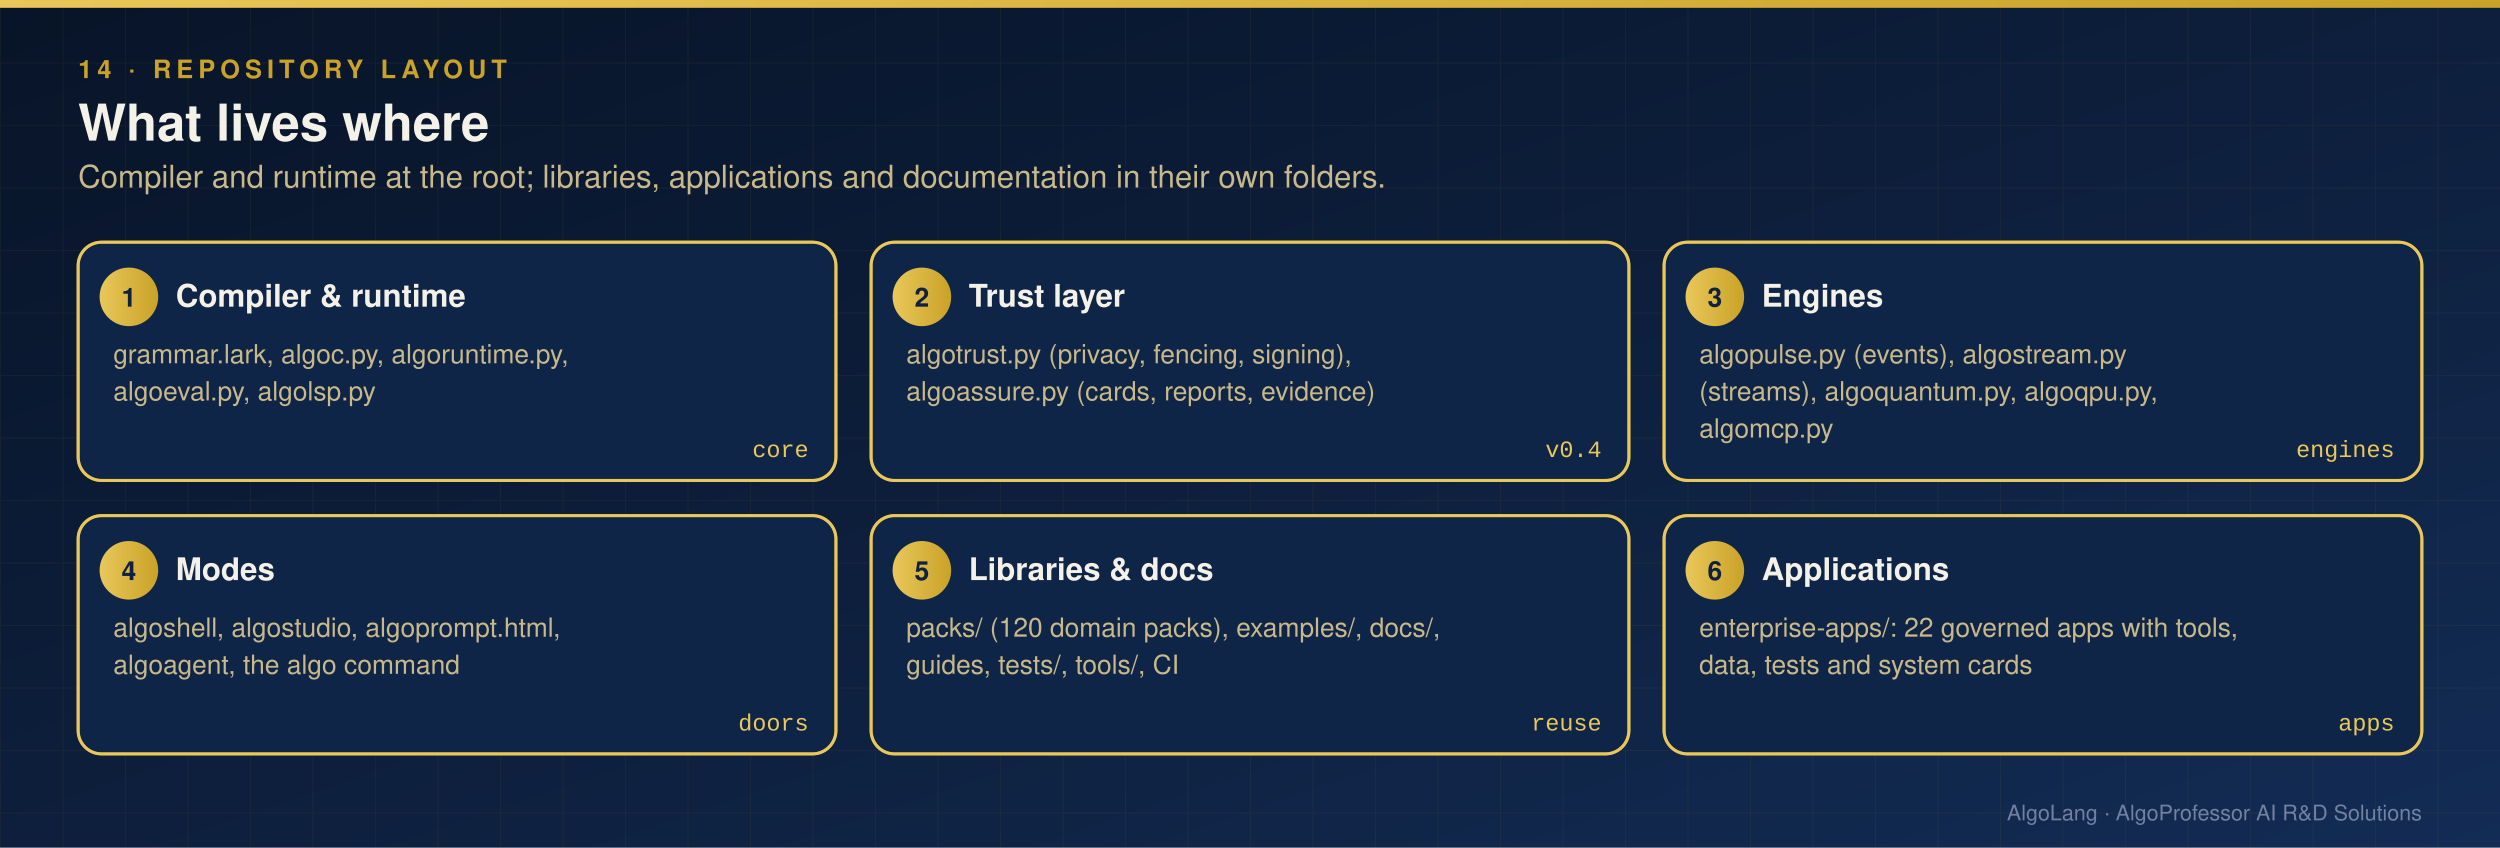
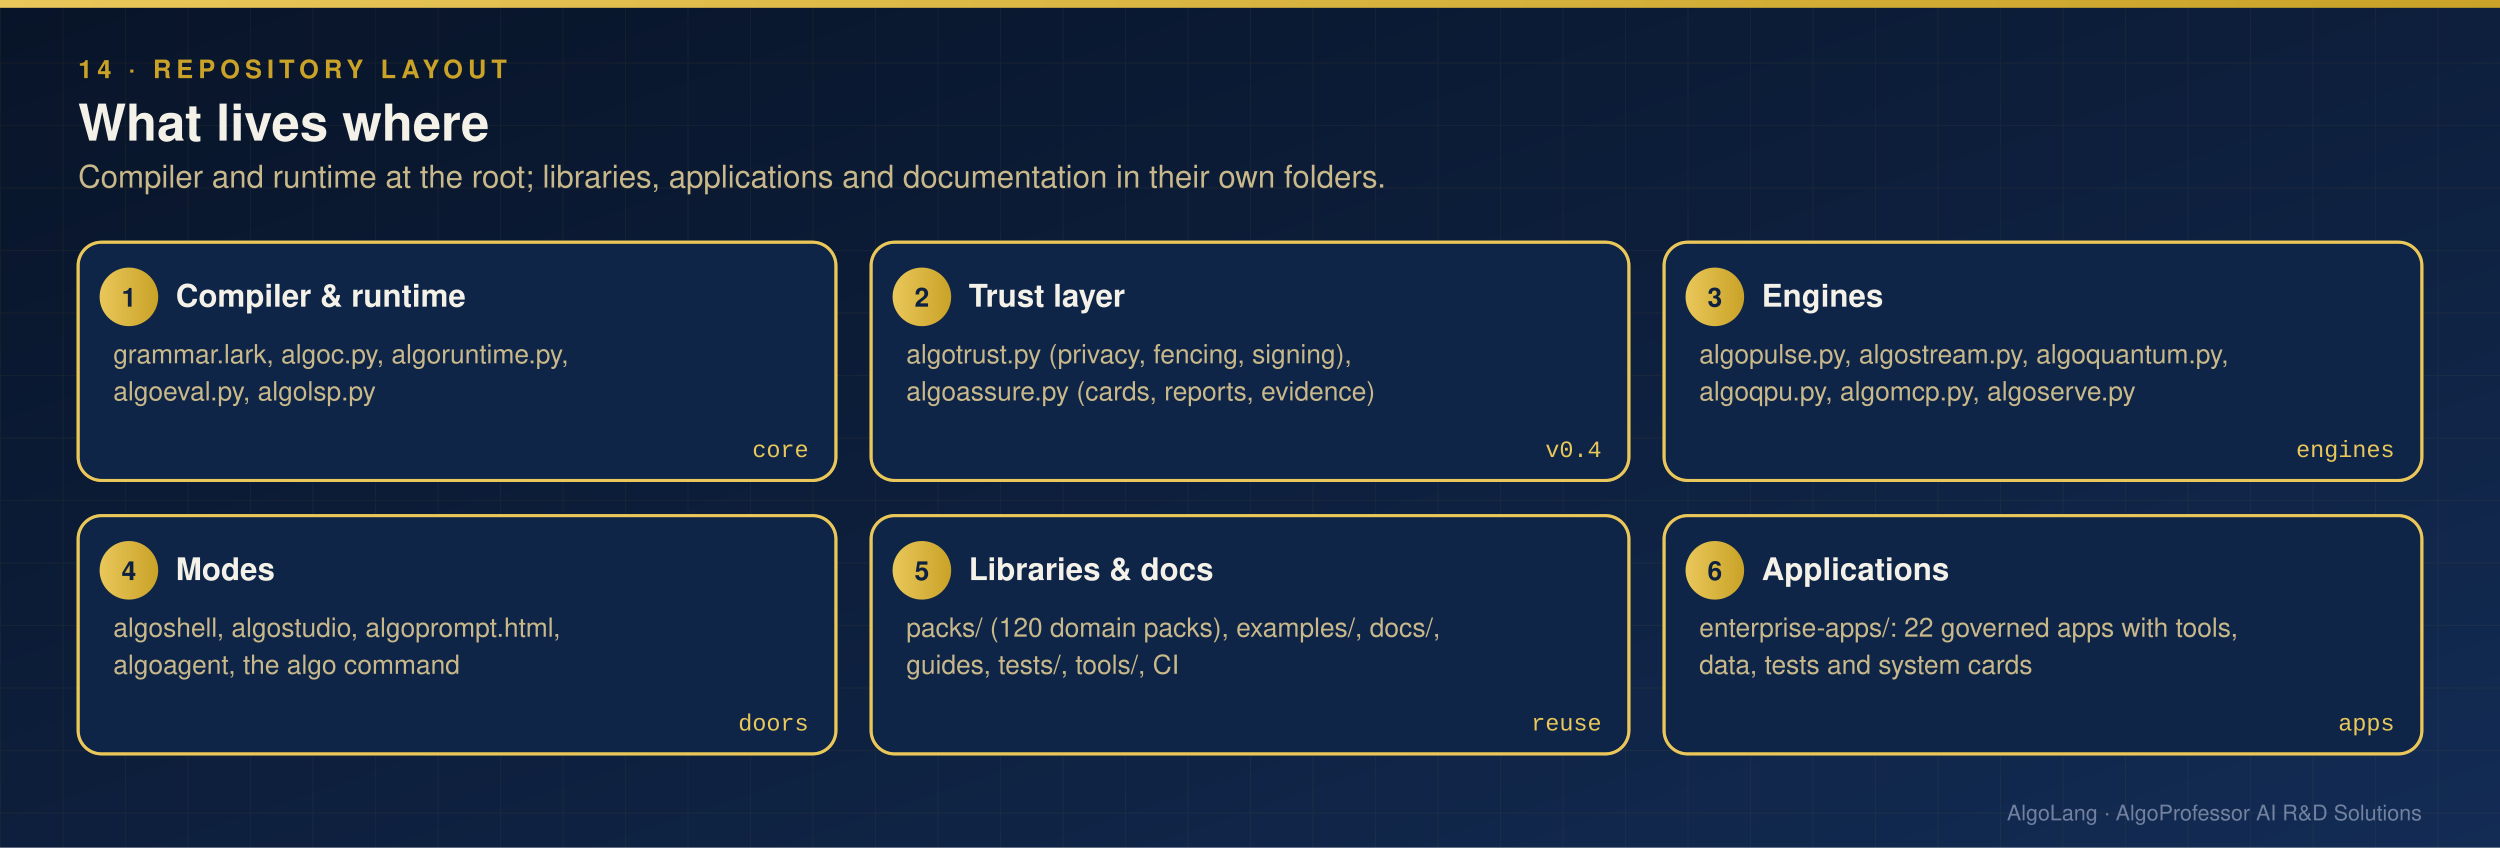
<svg xmlns="http://www.w3.org/2000/svg" viewBox="0 0 1280 434" width="1280" height="434" role="img" aria-label="What lives where">
  <defs>
    <linearGradient id="bg" x1="0" y1="0" x2="1" y2="1">
      <stop offset="0" stop-color="#081428" />
      <stop offset=".6" stop-color="#0e2140" />
      <stop offset="1" stop-color="#132c55" />
    </linearGradient>
    <linearGradient id="gold" x1="0" x2="1">
      <stop offset="0" stop-color="#e9c75a" />
      <stop offset="1" stop-color="#c9a227" />
    </linearGradient>
    <pattern id="grid" width="32" height="32" patternUnits="userSpaceOnUse">
      <path d="M32 0H0V32" fill="none" stroke="#c9a227" stroke-opacity=".06" />
    </pattern>
    <filter id="soft" x="-50%" y="-50%" width="200%" height="200%">
      <feGaussianBlur stdDeviation="2.5" result="b" />
      <feMerge>
        <feMergeNode in="b" />
        <feMergeNode in="SourceGraphic" />
      </feMerge>
    </filter>
  </defs>
  <style>
    text { font-family: "Segoe UI", "Helvetica Neue", Helvetica, Arial, sans-serif; }
    .mono { font-family: "SFMono-Regular", Consolas, "Liberation Mono", Menlo, monospace; }
    .wire { fill: none; stroke: #c9a227; stroke-width: 2; stroke-dasharray: 6 6; animation: dash 1.1s linear infinite; }
    .ctl { fill: none; stroke: #8fd3ff; stroke-opacity: .55; stroke-width: 1.4; stroke-dasharray: 3 5; animation: dash 2.2s linear infinite; }
    .card { fill: #0f2547; stroke: #c9a227; stroke-opacity: .75; stroke-width: 1.4; }
    .glow { animation: glow 3.6s ease-in-out infinite; }
    .rise { animation: rise 1.2s cubic-bezier(.2,.8,.2,1) both; }
    .fade { opacity: 0; animation: fade 7s ease-in-out infinite; }
    .pulse { animation: pulse 2.4s ease-in-out infinite; }
    @keyframes dash { to { stroke-dashoffset: -24; } }
    @keyframes glow { 0%, 100% { stroke-opacity: .35; } 50% { stroke-opacity: 1; } }
    @keyframes rise { from { transform: translateY(12px); } to { transform: none; } }
    @keyframes fade { 0%, 6% { opacity: 0; } 14%, 88% { opacity: 1; } 100% { opacity: 0; } }
    @keyframes pulse { 0%, 100% { opacity: .55; } 50% { opacity: 1; } }
    
    @media (prefers-reduced-motion: reduce) { * { animation: none !important; } .fade { opacity: 1; } }
  </style>
  <rect width="1280" height="434" fill="url(#bg)" />
  <rect width="1280" height="434" fill="url(#grid)" />
  <rect width="1280" height="4" fill="url(#gold)" />
  <text x="40" y="40" fill="#c9a227" font-size="13" letter-spacing="2.6" font-weight="700">14 · REPOSITORY LAYOUT</text>
  <text x="40" y="72" fill="#f4f1e8" font-size="26" font-weight="700">What lives where</text>
  <text x="40" y="96" fill="#c9b98a" font-size="16">Compiler and runtime at the root; libraries, applications and documentation in their own folders.</text>
  <g class="rise" style="animation-delay:0.00s">
    <rect x="40.0" y="124" width="388.0" height="122" rx="12" class="card" />
    <rect x="40.0" y="124" width="388.0" height="122" rx="12" fill="none" stroke="#e9c75a" stroke-width="1.6" class="glow" style="animation-delay:0.00s" />
    <circle cx="66.0" cy="152" r="15" fill="url(#gold)" />
    <text x="66.0" y="157" fill="#0e2140" font-size="13.5" font-weight="800" text-anchor="middle">1</text>
    <text x="90.0" y="157" fill="#f4f1e8" font-size="16" font-weight="700">Compiler &amp; runtime</text>
    <text x="58.0" y="186" fill="#c9b98a" font-size="13.5">grammar.lark, algoc.py, algoruntime.py,</text>
    <text x="58.0" y="205" fill="#c9b98a" font-size="13.5">algoeval.py, algolsp.py</text>
    <text x="414.0" y="234" fill="#e9c75a" font-size="12" text-anchor="end" class="mono">core</text>
  </g>
  <g class="rise" style="animation-delay:0.08s">
    <rect x="446.0" y="124" width="388.0" height="122" rx="12" class="card" />
    <rect x="446.0" y="124" width="388.0" height="122" rx="12" fill="none" stroke="#e9c75a" stroke-width="1.6" class="glow" style="animation-delay:0.12s" />
    <circle cx="472.0" cy="152" r="15" fill="url(#gold)" />
    <text x="472.0" y="157" fill="#0e2140" font-size="13.5" font-weight="800" text-anchor="middle">2</text>
    <text x="496.0" y="157" fill="#f4f1e8" font-size="16" font-weight="700">Trust layer</text>
    <text x="464.0" y="186" fill="#c9b98a" font-size="13.5">algotrust.py (privacy, fencing, signing),</text>
    <text x="464.0" y="205" fill="#c9b98a" font-size="13.5">algoassure.py (cards, reports, evidence)</text>
    <text x="820.0" y="234" fill="#e9c75a" font-size="12" text-anchor="end" class="mono">v0.4</text>
  </g>
  <g class="rise" style="animation-delay:0.16s">
    <rect x="852.0" y="124" width="388.0" height="122" rx="12" class="card" />
    <rect x="852.0" y="124" width="388.0" height="122" rx="12" fill="none" stroke="#e9c75a" stroke-width="1.6" class="glow" style="animation-delay:0.24s" />
    <circle cx="878.0" cy="152" r="15" fill="url(#gold)" />
    <text x="878.0" y="157" fill="#0e2140" font-size="13.5" font-weight="800" text-anchor="middle">3</text>
    <text x="902.0" y="157" fill="#f4f1e8" font-size="16" font-weight="700">Engines</text>
-     <text x="870.0" y="186" fill="#c9b98a" font-size="13.5">algopulse.py (events), algostream.py</text>
-     <text x="870.0" y="205" fill="#c9b98a" font-size="13.5">(streams), algoquantum.py, algoqpu.py,</text>
-     <text x="870.0" y="224" fill="#c9b98a" font-size="13.5">algomcp.py</text>
+     <text x="870.0" y="186" fill="#c9b98a" font-size="13.5">algopulse.py, algostream.py, algoquantum.py,</text>
+     <text x="870.0" y="205" fill="#c9b98a" font-size="13.5">algoqpu.py, algomcp.py, algoserve.py</text>
    <text x="1226.0" y="234" fill="#e9c75a" font-size="12" text-anchor="end" class="mono">engines</text>
  </g>
  <g class="rise" style="animation-delay:0.24s">
    <rect x="40.0" y="264" width="388.0" height="122" rx="12" class="card" />
    <rect x="40.0" y="264" width="388.0" height="122" rx="12" fill="none" stroke="#e9c75a" stroke-width="1.6" class="glow" style="animation-delay:0.36s" />
    <circle cx="66.0" cy="292" r="15" fill="url(#gold)" />
    <text x="66.0" y="297" fill="#0e2140" font-size="13.5" font-weight="800" text-anchor="middle">4</text>
    <text x="90.0" y="297" fill="#f4f1e8" font-size="16" font-weight="700">Modes</text>
    <text x="58.0" y="326" fill="#c9b98a" font-size="13.5">algoshell, algostudio, algoprompt.html,</text>
    <text x="58.0" y="345" fill="#c9b98a" font-size="13.5">algoagent, the algo command</text>
    <text x="414.0" y="374" fill="#e9c75a" font-size="12" text-anchor="end" class="mono">doors</text>
  </g>
  <g class="rise" style="animation-delay:0.32s">
    <rect x="446.0" y="264" width="388.0" height="122" rx="12" class="card" />
    <rect x="446.0" y="264" width="388.0" height="122" rx="12" fill="none" stroke="#e9c75a" stroke-width="1.6" class="glow" style="animation-delay:0.48s" />
    <circle cx="472.0" cy="292" r="15" fill="url(#gold)" />
    <text x="472.0" y="297" fill="#0e2140" font-size="13.5" font-weight="800" text-anchor="middle">5</text>
    <text x="496.0" y="297" fill="#f4f1e8" font-size="16" font-weight="700">Libraries &amp; docs</text>
    <text x="464.0" y="326" fill="#c9b98a" font-size="13.5">packs/ (120 domain packs), examples/, docs/,</text>
    <text x="464.0" y="345" fill="#c9b98a" font-size="13.5">guides, tests/, tools/, CI</text>
    <text x="820.0" y="374" fill="#e9c75a" font-size="12" text-anchor="end" class="mono">reuse</text>
  </g>
  <g class="rise" style="animation-delay:0.40s">
    <rect x="852.0" y="264" width="388.0" height="122" rx="12" class="card" />
    <rect x="852.0" y="264" width="388.0" height="122" rx="12" fill="none" stroke="#e9c75a" stroke-width="1.6" class="glow" style="animation-delay:0.60s" />
    <circle cx="878.0" cy="292" r="15" fill="url(#gold)" />
    <text x="878.0" y="297" fill="#0e2140" font-size="13.5" font-weight="800" text-anchor="middle">6</text>
    <text x="902.0" y="297" fill="#f4f1e8" font-size="16" font-weight="700">Applications</text>
    <text x="870.0" y="326" fill="#c9b98a" font-size="13.5">enterprise-apps/: 22 governed apps with tools,</text>
    <text x="870.0" y="345" fill="#c9b98a" font-size="13.5">data, tests and system cards</text>
    <text x="1226.0" y="374" fill="#e9c75a" font-size="12" text-anchor="end" class="mono">apps</text>
  </g>
  <text x="1240" y="420" fill="#9aa6c2" fill-opacity=".7" font-size="11" text-anchor="end">AlgoLang · AlgoProfessor AI R&amp;D Solutions</text>
</svg>
